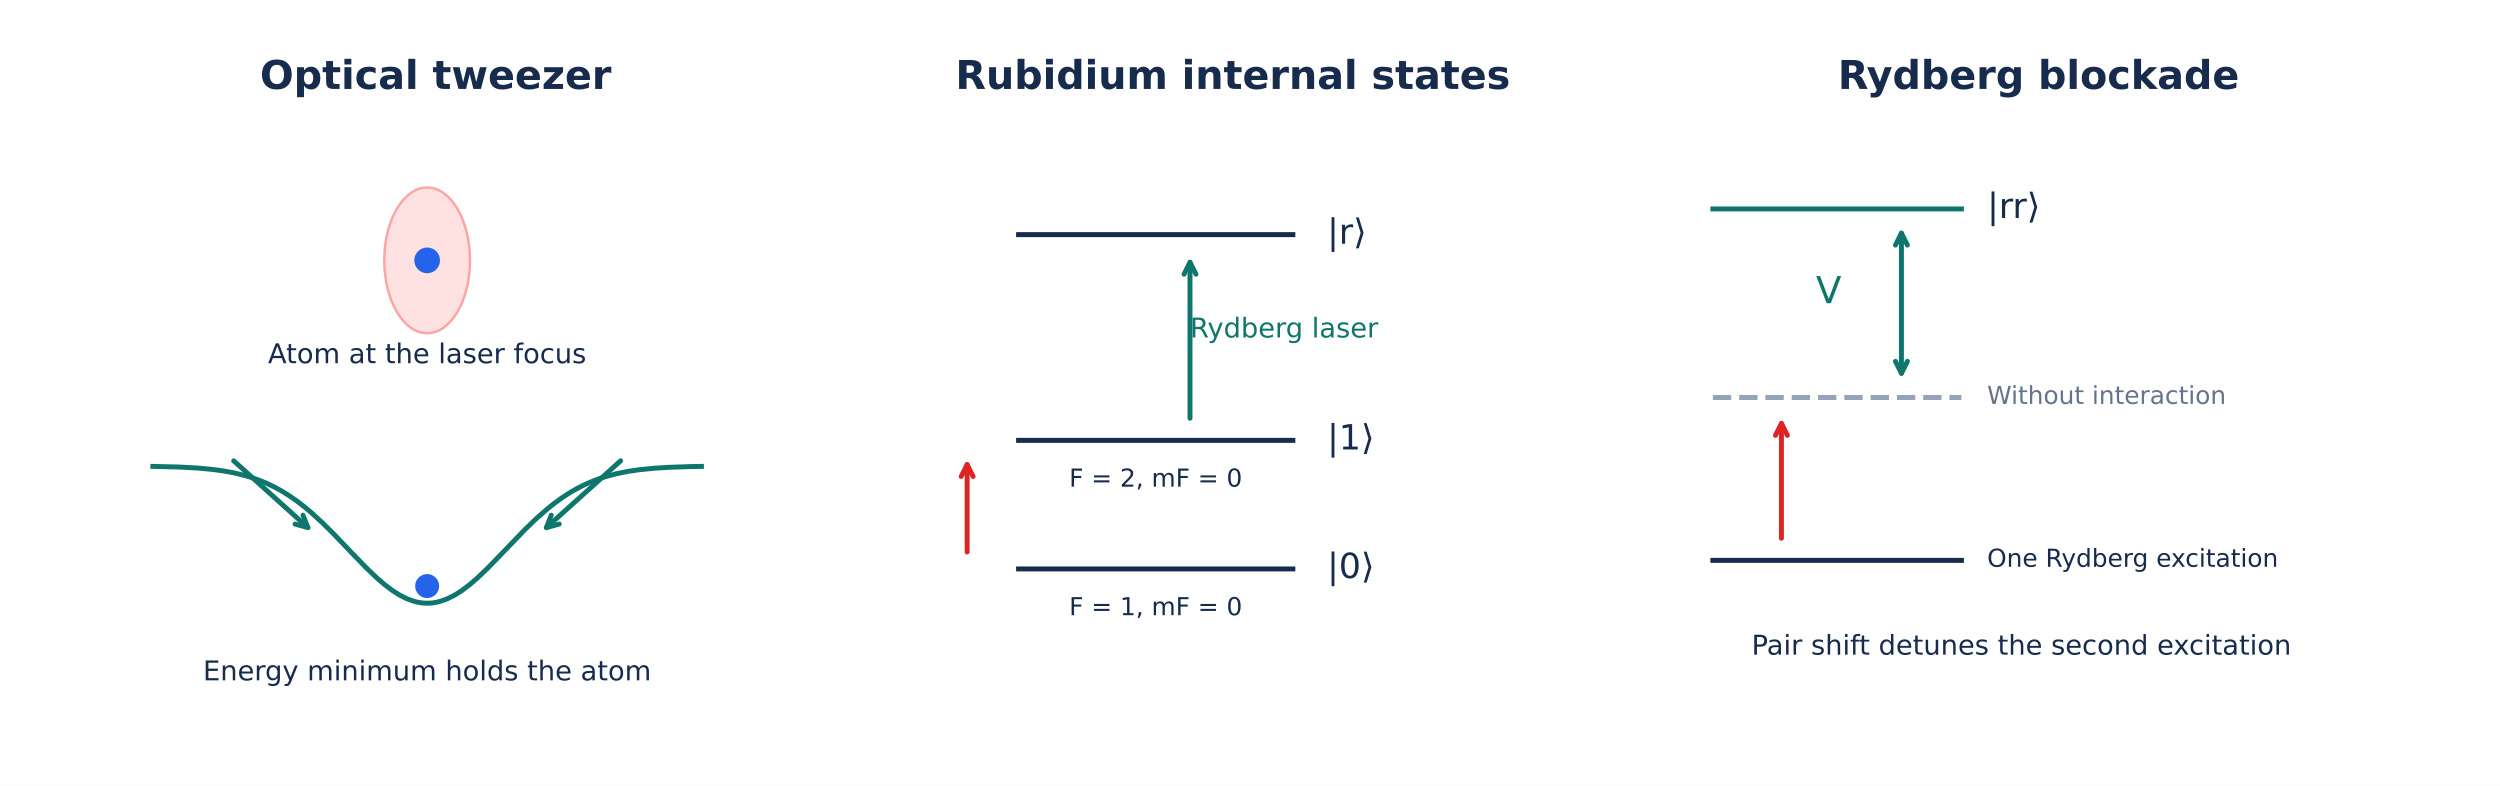
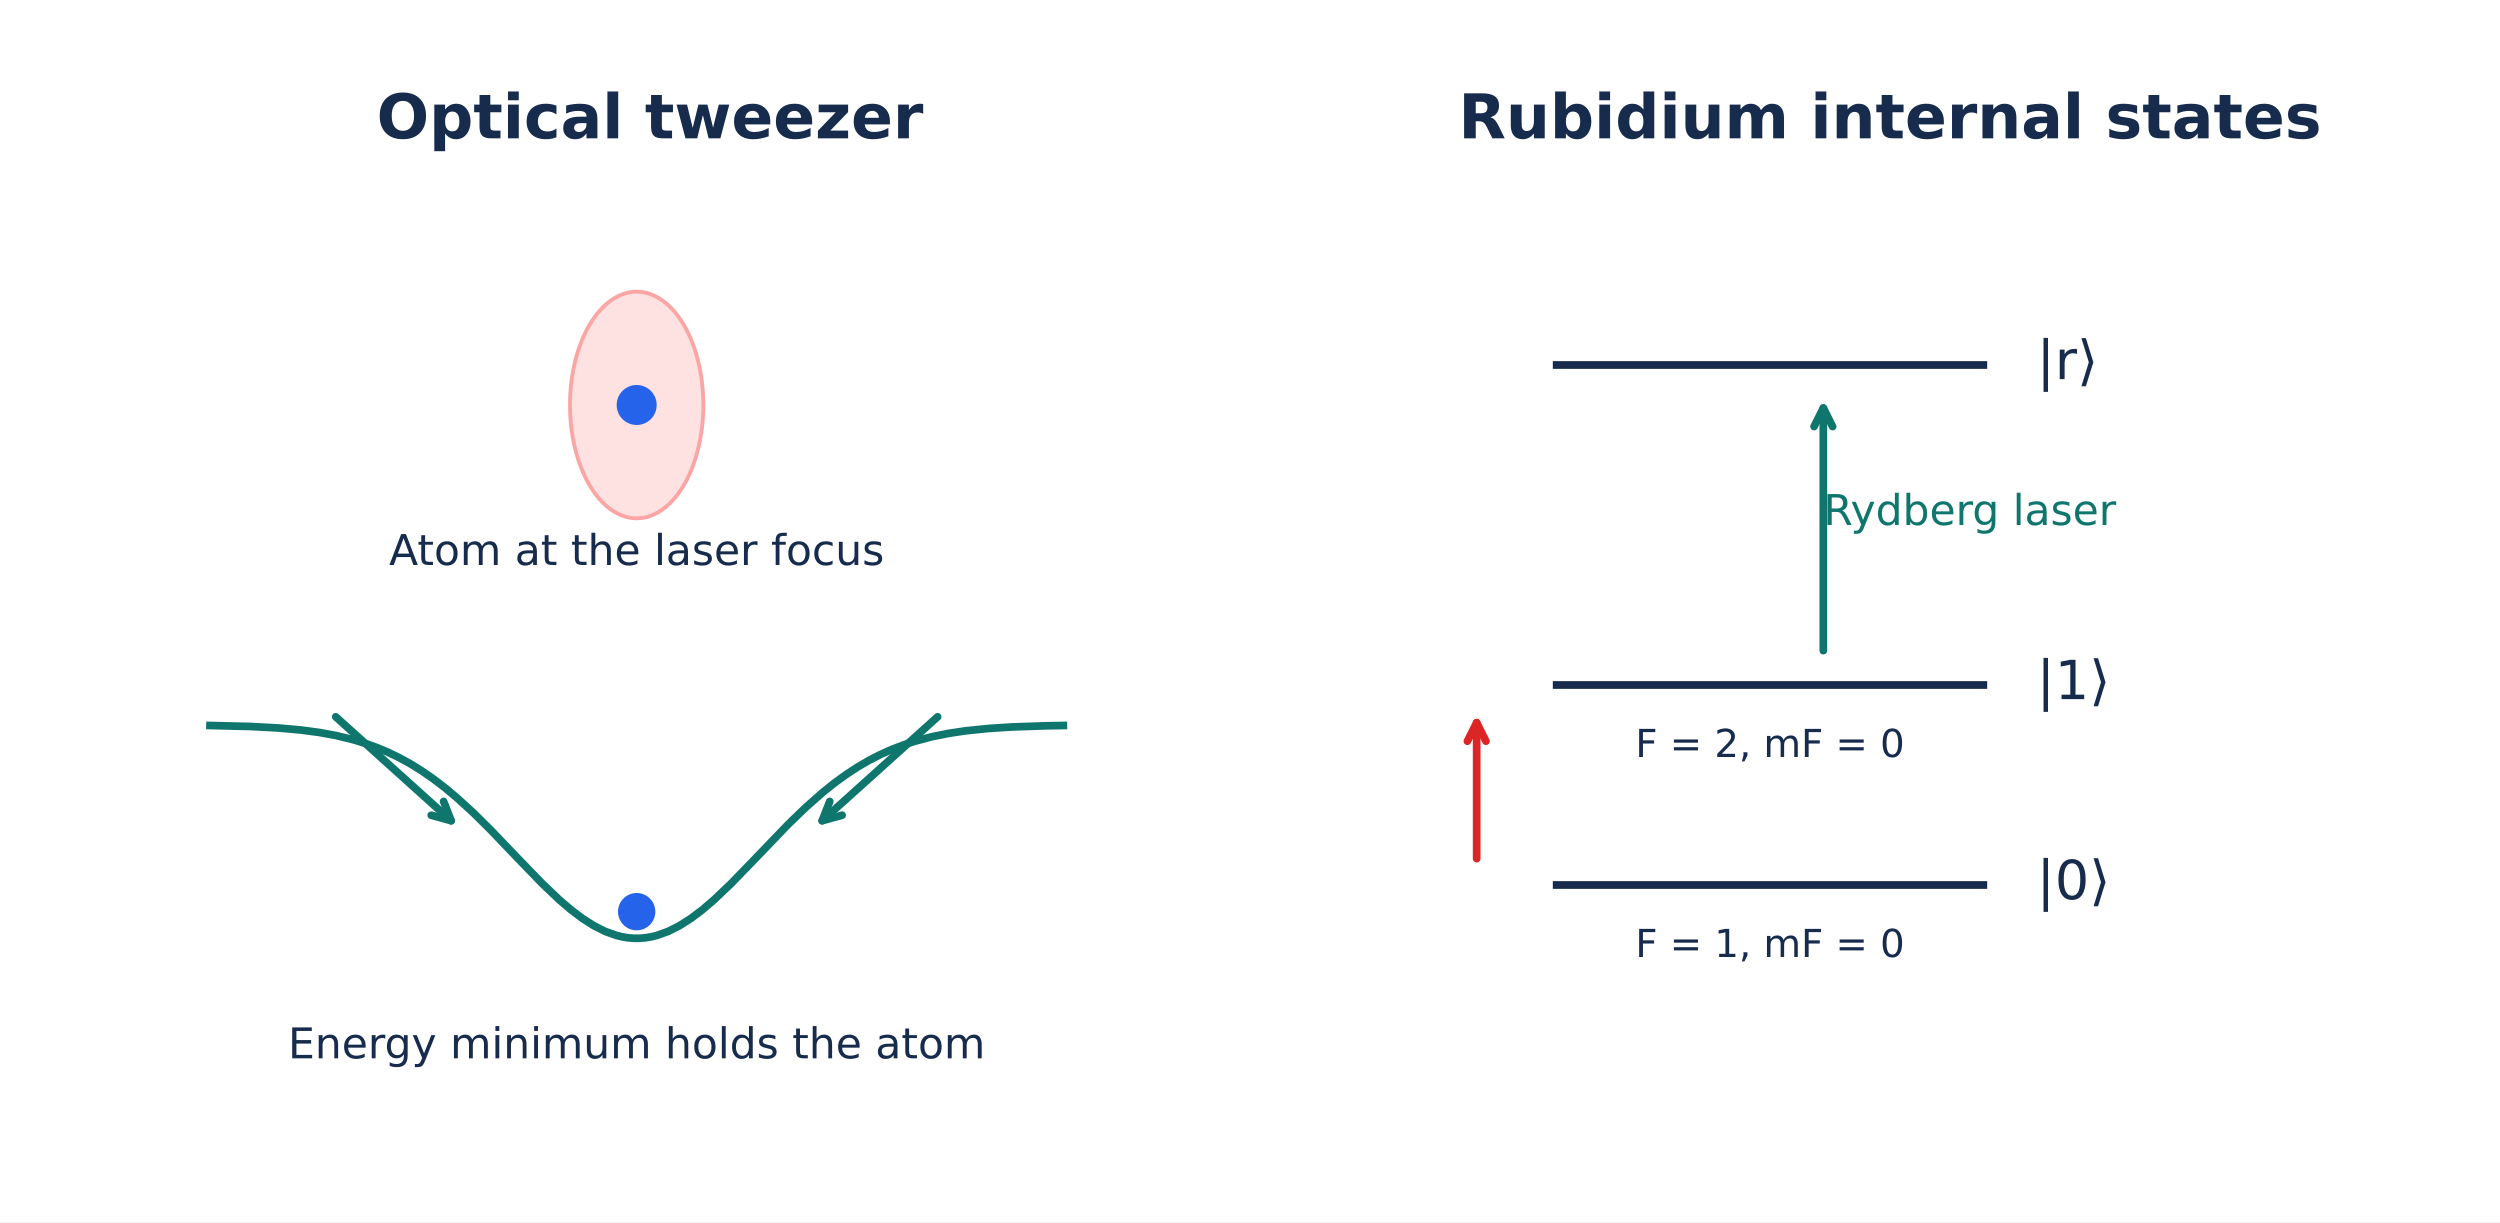
- <svg xmlns="http://www.w3.org/2000/svg" width="1008pt" height="316.8pt" viewBox="0 0 1008 316.8" version="1.1">
+ <svg xmlns="http://www.w3.org/2000/svg" width="648pt" height="316.8pt" viewBox="0 0 648 316.8" version="1.1">
  <defs>
    <style type="text/css">*{stroke-linejoin: round; stroke-linecap: butt}</style>
  </defs>
  <g id="figure_1">
    <g id="patch_1">
-       <path d="M 0 316.8 L 1008 316.8 L 1008 0 L 0 0 z " style="fill: #ffffff" />
+       <path d="M 0 316.8 L 648 316.8 L 648 0 L 0 0 z " style="fill: #ffffff" />
    </g>
    <g id="axes_1">
      <g id="patch_2">
-         <path d="M 172.224 134.352 C 176.807 134.352 181.202 131.257 184.443 125.748 C 187.683 120.239 189.504 112.767 189.504 104.976 C 189.504 97.185 187.683 89.713 184.443 84.204 C 181.202 78.695 176.807 75.6 172.224 75.6 C 167.641 75.6 163.246 78.695 160.005 84.204 C 156.765 89.713 154.944 97.185 154.944 104.976 C 154.944 112.767 156.765 120.239 160.005 125.748 C 163.246 131.257 167.641 134.352 172.224 134.352 z " clip-path="url(#pa288ea454e)" style="fill: #fee2e2; stroke: #fca5a5; stroke-linejoin: miter" />
+         <path d="M 165.024 134.352 C 169.607 134.352 174.002 131.257 177.243 125.748 C 180.483 120.239 182.304 112.767 182.304 104.976 C 182.304 97.185 180.483 89.713 177.243 84.204 C 174.002 78.695 169.607 75.6 165.024 75.6 C 160.441 75.6 156.046 78.695 152.805 84.204 C 149.565 89.713 147.744 97.185 147.744 104.976 C 147.744 112.767 149.565 120.239 152.805 125.748 C 156.046 131.257 160.441 134.352 165.024 134.352 z " clip-path="url(#p45d182a97f)" style="fill: #fee2e2; stroke: #fca5a5; stroke-linejoin: miter" />
      </g>
      <g id="patch_3">
-         <path d="M 172.224 110.16 C 173.599 110.16 174.918 109.614 175.89 108.642 C 176.862 107.67 177.408 106.351 177.408 104.976 C 177.408 103.601 176.862 102.282 175.89 101.31 C 174.918 100.338 173.599 99.792 172.224 99.792 C 170.849 99.792 169.53 100.338 168.558 101.31 C 167.586 102.282 167.04 103.601 167.04 104.976 C 167.04 106.351 167.586 107.67 168.558 108.642 C 169.53 109.614 170.849 110.16 172.224 110.16 z " clip-path="url(#pa288ea454e)" style="fill: #2563eb" />
+         <path d="M 165.024 110.16 C 166.399 110.16 167.718 109.614 168.69 108.642 C 169.662 107.67 170.208 106.351 170.208 104.976 C 170.208 103.601 169.662 102.282 168.69 101.31 C 167.718 100.338 166.399 99.792 165.024 99.792 C 163.649 99.792 162.33 100.338 161.358 101.31 C 160.386 102.282 159.84 103.601 159.84 104.976 C 159.84 106.351 160.386 107.67 161.358 108.642 C 162.33 109.614 163.649 110.16 165.024 110.16 z " clip-path="url(#p45d182a97f)" style="fill: #2563eb" />
      </g>
      <g id="patch_4">
-         <path d="M 172.224 241.142 C 173.507 241.142 174.738 240.633 175.645 239.725 C 176.553 238.818 177.062 237.587 177.062 236.304 C 177.062 235.021 176.553 233.79 175.645 232.883 C 174.738 231.975 173.507 231.466 172.224 231.466 C 170.941 231.466 169.71 231.975 168.803 232.883 C 167.895 233.79 167.386 235.021 167.386 236.304 C 167.386 237.587 167.895 238.818 168.803 239.725 C 169.71 240.633 170.941 241.142 172.224 241.142 z " clip-path="url(#pa288ea454e)" style="fill: #2563eb" />
+         <path d="M 165.024 241.142 C 166.307 241.142 167.538 240.633 168.445 239.725 C 169.353 238.818 169.862 237.587 169.862 236.304 C 169.862 235.021 169.353 233.79 168.445 232.883 C 167.538 231.975 166.307 231.466 165.024 231.466 C 163.741 231.466 162.51 231.975 161.603 232.883 C 160.695 233.79 160.186 235.021 160.186 236.304 C 160.186 237.587 160.695 238.818 161.603 239.725 C 162.51 240.633 163.741 241.142 165.024 241.142 z " clip-path="url(#p45d182a97f)" style="fill: #2563eb" />
      </g>
      <g id="line2d_1">
-         <path d="M 61.632 188.049 L 72.023 188.302 L 79.445 188.697 L 85.383 189.239 L 89.837 189.836 L 94.29 190.648 L 98.743 191.731 L 101.712 192.629 L 104.681 193.69 L 107.65 194.927 L 110.619 196.356 L 113.588 197.988 L 116.557 199.832 L 119.526 201.89 L 122.495 204.161 L 125.464 206.638 L 129.917 210.702 L 134.37 215.109 L 141.793 222.87 L 147.73 228.999 L 152.184 233.24 L 155.153 235.782 L 158.122 238.028 L 161.091 239.923 L 164.059 241.42 L 167.028 242.481 L 168.513 242.84 L 169.997 243.08 L 171.482 243.201 L 172.966 243.201 L 174.451 243.08 L 175.935 242.84 L 177.42 242.481 L 180.389 241.42 L 183.357 239.923 L 186.326 238.028 L 189.295 235.782 L 192.264 233.24 L 196.718 228.999 L 202.655 222.87 L 211.562 213.609 L 216.015 209.304 L 220.469 205.375 L 223.438 202.999 L 226.407 200.834 L 229.376 198.883 L 232.344 197.146 L 235.313 195.617 L 238.282 194.285 L 241.251 193.138 L 244.22 192.161 L 248.674 190.976 L 253.127 190.08 L 257.58 189.417 L 263.518 188.81 L 269.456 188.431 L 278.363 188.128 L 282.816 188.049 L 282.816 188.049 " clip-path="url(#pa288ea454e)" style="fill: none; stroke: #0f766e; stroke-width: 2; stroke-linecap: square" />
+         <path d="M 54.432 188.049 L 64.823 188.302 L 72.245 188.697 L 78.183 189.239 L 82.637 189.836 L 87.09 190.648 L 91.543 191.731 L 94.512 192.629 L 97.481 193.69 L 100.45 194.927 L 103.419 196.356 L 106.388 197.988 L 109.357 199.832 L 112.326 201.89 L 115.295 204.161 L 118.264 206.638 L 122.717 210.702 L 127.17 215.109 L 134.593 222.87 L 140.53 228.999 L 144.984 233.24 L 147.953 235.782 L 150.922 238.028 L 153.891 239.923 L 156.859 241.42 L 159.828 242.481 L 161.313 242.84 L 162.797 243.08 L 164.282 243.201 L 165.766 243.201 L 167.251 243.08 L 168.735 242.84 L 170.22 242.481 L 173.189 241.42 L 176.157 239.923 L 179.126 238.028 L 182.095 235.782 L 185.064 233.24 L 189.518 228.999 L 195.455 222.87 L 204.362 213.609 L 208.815 209.304 L 213.269 205.375 L 216.238 202.999 L 219.207 200.834 L 222.176 198.883 L 225.144 197.146 L 228.113 195.617 L 231.082 194.285 L 234.051 193.138 L 237.02 192.161 L 241.474 190.976 L 245.927 190.08 L 250.38 189.417 L 256.318 188.81 L 262.256 188.431 L 271.163 188.128 L 275.616 188.049 L 275.616 188.049 " clip-path="url(#p45d182a97f)" style="fill: none; stroke: #0f766e; stroke-width: 2; stroke-linecap: square" />
      </g>
      <g id="line2d_2">
-         <path d="M 410.688 229.392 L 521.28 229.392 " clip-path="url(#pa288ea454e)" style="fill: none; stroke: #172b4d; stroke-width: 2; stroke-linecap: square" />
+         <path d="M 403.488 229.392 L 514.08 229.392 " clip-path="url(#p45d182a97f)" style="fill: none; stroke: #172b4d; stroke-width: 2; stroke-linecap: square" />
      </g>
      <g id="line2d_3">
-         <path d="M 410.688 177.552 L 521.28 177.552 " clip-path="url(#pa288ea454e)" style="fill: none; stroke: #172b4d; stroke-width: 2; stroke-linecap: square" />
+         <path d="M 403.488 177.552 L 514.08 177.552 " clip-path="url(#p45d182a97f)" style="fill: none; stroke: #172b4d; stroke-width: 2; stroke-linecap: square" />
      </g>
      <g id="line2d_4">
-         <path d="M 410.688 94.608 L 521.28 94.608 " clip-path="url(#pa288ea454e)" style="fill: none; stroke: #172b4d; stroke-width: 2; stroke-linecap: square" />
-       </g>
-       <g id="line2d_5">
-         <path d="M 690.624 160.272 L 790.848 160.272 " clip-path="url(#pa288ea454e)" style="fill: none; stroke-dasharray: 7.4,3.2; stroke-dashoffset: 0; stroke: #94a3b8; stroke-width: 2" />
-       </g>
-       <g id="line2d_6">
-         <path d="M 690.624 84.24 L 790.848 84.24 " clip-path="url(#pa288ea454e)" style="fill: none; stroke: #0f766e; stroke-width: 2; stroke-linecap: square" />
-       </g>
-       <g id="line2d_7">
-         <path d="M 690.624 225.936 L 790.848 225.936 " clip-path="url(#pa288ea454e)" style="fill: none; stroke: #172b4d; stroke-width: 2; stroke-linecap: square" />
+         <path d="M 403.488 94.608 L 514.08 94.608 " clip-path="url(#p45d182a97f)" style="fill: none; stroke: #172b4d; stroke-width: 2; stroke-linecap: square" />
      </g>
      <g id="text_1">
-         <text style="font-weight: 700; font-size: 16px; font-family: 'DejaVu Sans'; text-anchor: middle; fill: #172b4d" x="175.68" y="35.856" transform="rotate(-0 175.68 35.856)">Optical tweezer</text>
+         <text style="font-weight: 700; font-size: 16px; font-family: 'DejaVu Sans'; text-anchor: middle; fill: #172b4d" x="168.48" y="35.856" transform="rotate(-0 168.48 35.856)">Optical tweezer</text>
      </g>
      <g id="text_2">
-         <text style="font-size: 11px; font-family: 'DejaVu Sans'; text-anchor: middle; fill: #172b4d" x="172.224" y="146.448" transform="rotate(-0 172.224 146.448)">Atom at the laser focus</text>
+         <text style="font-size: 11px; font-family: 'DejaVu Sans'; text-anchor: middle; fill: #172b4d" x="165.024" y="146.448" transform="rotate(-0 165.024 146.448)">Atom at the laser focus</text>
      </g>
      <g id="patch_5">
-         <path d="M 94.223 185.802 Q 110.016 200.016 124.146 212.733 " style="fill: none; stroke: #0f766e; stroke-width: 2; stroke-linecap: round" />
-         <path d="M 122.184 207.738 L 124.146 212.733 L 118.973 211.306 " style="fill: none; stroke: #0f766e; stroke-width: 2; stroke-linecap: round" />
+         <path d="M 87.023 185.802 Q 102.816 200.016 116.946 212.733 " style="fill: none; stroke: #0f766e; stroke-width: 2; stroke-linecap: round" />
+         <path d="M 114.984 207.738 L 116.946 212.733 L 111.773 211.306 " style="fill: none; stroke: #0f766e; stroke-width: 2; stroke-linecap: round" />
      </g>
      <g id="patch_6">
-         <path d="M 250.225 185.802 Q 234.432 200.016 220.302 212.733 " style="fill: none; stroke: #0f766e; stroke-width: 2; stroke-linecap: round" />
-         <path d="M 225.475 211.306 L 220.302 212.733 L 222.264 207.738 " style="fill: none; stroke: #0f766e; stroke-width: 2; stroke-linecap: round" />
+         <path d="M 243.025 185.802 Q 227.232 200.016 213.102 212.733 " style="fill: none; stroke: #0f766e; stroke-width: 2; stroke-linecap: round" />
+         <path d="M 218.275 211.306 L 213.102 212.733 L 215.064 207.738 " style="fill: none; stroke: #0f766e; stroke-width: 2; stroke-linecap: round" />
      </g>
      <g id="text_3">
-         <text style="font-size: 11px; font-family: 'DejaVu Sans'; text-anchor: middle; fill: #172b4d" x="172.224" y="274.32" transform="rotate(-0 172.224 274.32)">Energy minimum holds the atom</text>
+         <text style="font-size: 11px; font-family: 'DejaVu Sans'; text-anchor: middle; fill: #172b4d" x="165.024" y="274.32" transform="rotate(-0 165.024 274.32)">Energy minimum holds the atom</text>
      </g>
      <g id="text_4">
-         <text style="font-weight: 700; font-size: 16px; font-family: 'DejaVu Sans'; text-anchor: middle; fill: #172b4d" x="497.088" y="35.856" transform="rotate(-0 497.088 35.856)">Rubidium internal states</text>
+         <text style="font-weight: 700; font-size: 16px; font-family: 'DejaVu Sans'; text-anchor: middle; fill: #172b4d" x="489.888" y="35.856" transform="rotate(-0 489.888 35.856)">Rubidium internal states</text>
      </g>
      <g id="text_5">
-         <text style="font-size: 14px; font-family: 'DejaVu Sans'; text-anchor: start; fill: #172b4d" x="535.104" y="233.06" transform="rotate(-0 535.104 233.0599)">|0⟩</text>
+         <text style="font-size: 14px; font-family: 'DejaVu Sans'; text-anchor: start; fill: #172b4d" x="527.904" y="233.06" transform="rotate(-0 527.904 233.0599)">|0⟩</text>
      </g>
      <g id="text_6">
-         <text style="font-size: 14px; font-family: 'DejaVu Sans'; text-anchor: start; fill: #172b4d" x="535.104" y="181.22" transform="rotate(-0 535.104 181.2199)">|1⟩</text>
+         <text style="font-size: 14px; font-family: 'DejaVu Sans'; text-anchor: start; fill: #172b4d" x="527.904" y="181.22" transform="rotate(-0 527.904 181.2199)">|1⟩</text>
      </g>
      <g id="text_7">
-         <text style="font-size: 14px; font-family: 'DejaVu Sans'; text-anchor: start; fill: #172b4d" x="535.104" y="98.276" transform="rotate(-0 535.104 98.27589)">|r⟩</text>
+         <text style="font-size: 14px; font-family: 'DejaVu Sans'; text-anchor: start; fill: #172b4d" x="527.904" y="98.276" transform="rotate(-0 527.904 98.27589)">|r⟩</text>
      </g>
      <g id="text_8">
-         <text style="font-size: 10px; font-family: 'DejaVu Sans'; text-anchor: middle; fill: #172b4d" x="465.984" y="248.054" transform="rotate(-0 465.984 248.0544)">F = 1, mF = 0</text>
+         <text style="font-size: 10px; font-family: 'DejaVu Sans'; text-anchor: middle; fill: #172b4d" x="458.784" y="248.054" transform="rotate(-0 458.784 248.0544)">F = 1, mF = 0</text>
      </g>
      <g id="text_9">
-         <text style="font-size: 10px; font-family: 'DejaVu Sans'; text-anchor: middle; fill: #172b4d" x="465.984" y="196.214" transform="rotate(-0 465.984 196.2144)">F = 2, mF = 0</text>
+         <text style="font-size: 10px; font-family: 'DejaVu Sans'; text-anchor: middle; fill: #172b4d" x="458.784" y="196.214" transform="rotate(-0 458.784 196.2144)">F = 2, mF = 0</text>
      </g>
      <g id="patch_7">
-         <path d="M 389.952 222.551 Q 389.952 203.816 389.952 187.317 " style="fill: none; stroke: #dc2626; stroke-width: 2; stroke-linecap: round" />
-         <path d="M 387.552 192.117 L 389.952 187.317 L 392.352 192.117 " style="fill: none; stroke: #dc2626; stroke-width: 2; stroke-linecap: round" />
+         <path d="M 382.752 222.551 Q 382.752 203.816 382.752 187.317 " style="fill: none; stroke: #dc2626; stroke-width: 2; stroke-linecap: round" />
+         <path d="M 380.352 192.117 L 382.752 187.317 L 385.152 192.117 " style="fill: none; stroke: #dc2626; stroke-width: 2; stroke-linecap: round" />
      </g>
      <g id="patch_8">
-         <path d="M 479.808 168.636 Q 479.808 136.08 479.808 105.759 " style="fill: none; stroke: #0f766e; stroke-width: 2; stroke-linecap: round" />
-         <path d="M 477.408 110.559 L 479.808 105.759 L 482.208 110.559 " style="fill: none; stroke: #0f766e; stroke-width: 2; stroke-linecap: round" />
+         <path d="M 472.608 168.636 Q 472.608 136.08 472.608 105.759 " style="fill: none; stroke: #0f766e; stroke-width: 2; stroke-linecap: round" />
+         <path d="M 470.208 110.559 L 472.608 105.759 L 475.008 110.559 " style="fill: none; stroke: #0f766e; stroke-width: 2; stroke-linecap: round" />
      </g>
      <g id="text_10">
-         <text style="font-size: 11px; font-family: 'DejaVu Sans'; text-anchor: start; fill: #0f766e" x="479.808" y="136.08" transform="rotate(-0 479.808 136.08)">  Rydberg laser</text>
-       </g>
-       <g id="text_11">
-         <text style="font-weight: 700; font-size: 16px; font-family: 'DejaVu Sans'; text-anchor: middle; fill: #172b4d" x="821.952" y="35.856" transform="rotate(-0 821.952 35.856)">Rydberg blockade</text>
-       </g>
-       <g id="text_12">
-         <text style="font-size: 14px; font-family: 'DejaVu Sans'; text-anchor: start; fill: #172b4d" x="801.216" y="87.908" transform="rotate(-0 801.216 87.90789)">|rr⟩</text>
-       </g>
-       <g id="text_13">
-         <text style="font-size: 10px; font-family: 'DejaVu Sans'; text-anchor: start; fill: #64748b" x="801.216" y="162.87" transform="rotate(-0 801.216 162.87)">Without interaction</text>
-       </g>
-       <g id="patch_9">
-         <path d="M 766.656 150.504 Q 766.656 122.256 766.656 94.008 " style="fill: none; stroke: #0f766e; stroke-width: 2; stroke-linecap: round" />
-         <path d="M 769.056 145.704 L 766.656 150.504 L 764.256 145.704 " style="fill: none; stroke: #0f766e; stroke-width: 2; stroke-linecap: round" />
-         <path d="M 764.256 98.808 L 766.656 94.008 L 769.056 98.808 " style="fill: none; stroke: #0f766e; stroke-width: 2; stroke-linecap: round" />
-       </g>
-       <g id="text_14">
-         <text style="font-size: 15px; font-family: 'DejaVu Sans'; text-anchor: end; fill: #0f766e" x="742.464" y="122.256" transform="rotate(-0 742.464 122.256)">V</text>
-       </g>
-       <g id="text_15">
-         <text style="font-size: 10px; font-family: 'DejaVu Sans'; text-anchor: start; fill: #172b4d" x="801.216" y="228.534" transform="rotate(-0 801.216 228.534)">One Rydberg excitation</text>
-       </g>
-       <g id="patch_10">
-         <path d="M 718.272 217.027 Q 718.272 192.761 718.272 170.731 " style="fill: none; stroke: #dc2626; stroke-width: 2; stroke-linecap: round" />
-         <path d="M 715.872 175.531 L 718.272 170.731 L 720.672 175.531 " style="fill: none; stroke: #dc2626; stroke-width: 2; stroke-linecap: round" />
-       </g>
-       <g id="text_16">
-         <text style="font-size: 11px; font-family: 'DejaVu Sans'; text-anchor: middle; fill: #172b4d" x="815.04" y="263.952" transform="rotate(-0 815.04 263.952)">Pair shift detunes the second excitation</text>
+         <text style="font-size: 11px; font-family: 'DejaVu Sans'; text-anchor: start; fill: #0f766e" x="472.608" y="136.08" transform="rotate(-0 472.608 136.08)">  Rydberg laser</text>
      </g>
    </g>
  </g>
  <defs>
-     <clipPath id="pa288ea454e">
-       <rect x="20.16" y="11.664" width="967.68" height="290.304" />
+     <clipPath id="p45d182a97f">
+       <rect x="12.96" y="11.664" width="622.08" height="290.304" />
    </clipPath>
  </defs>
</svg>
